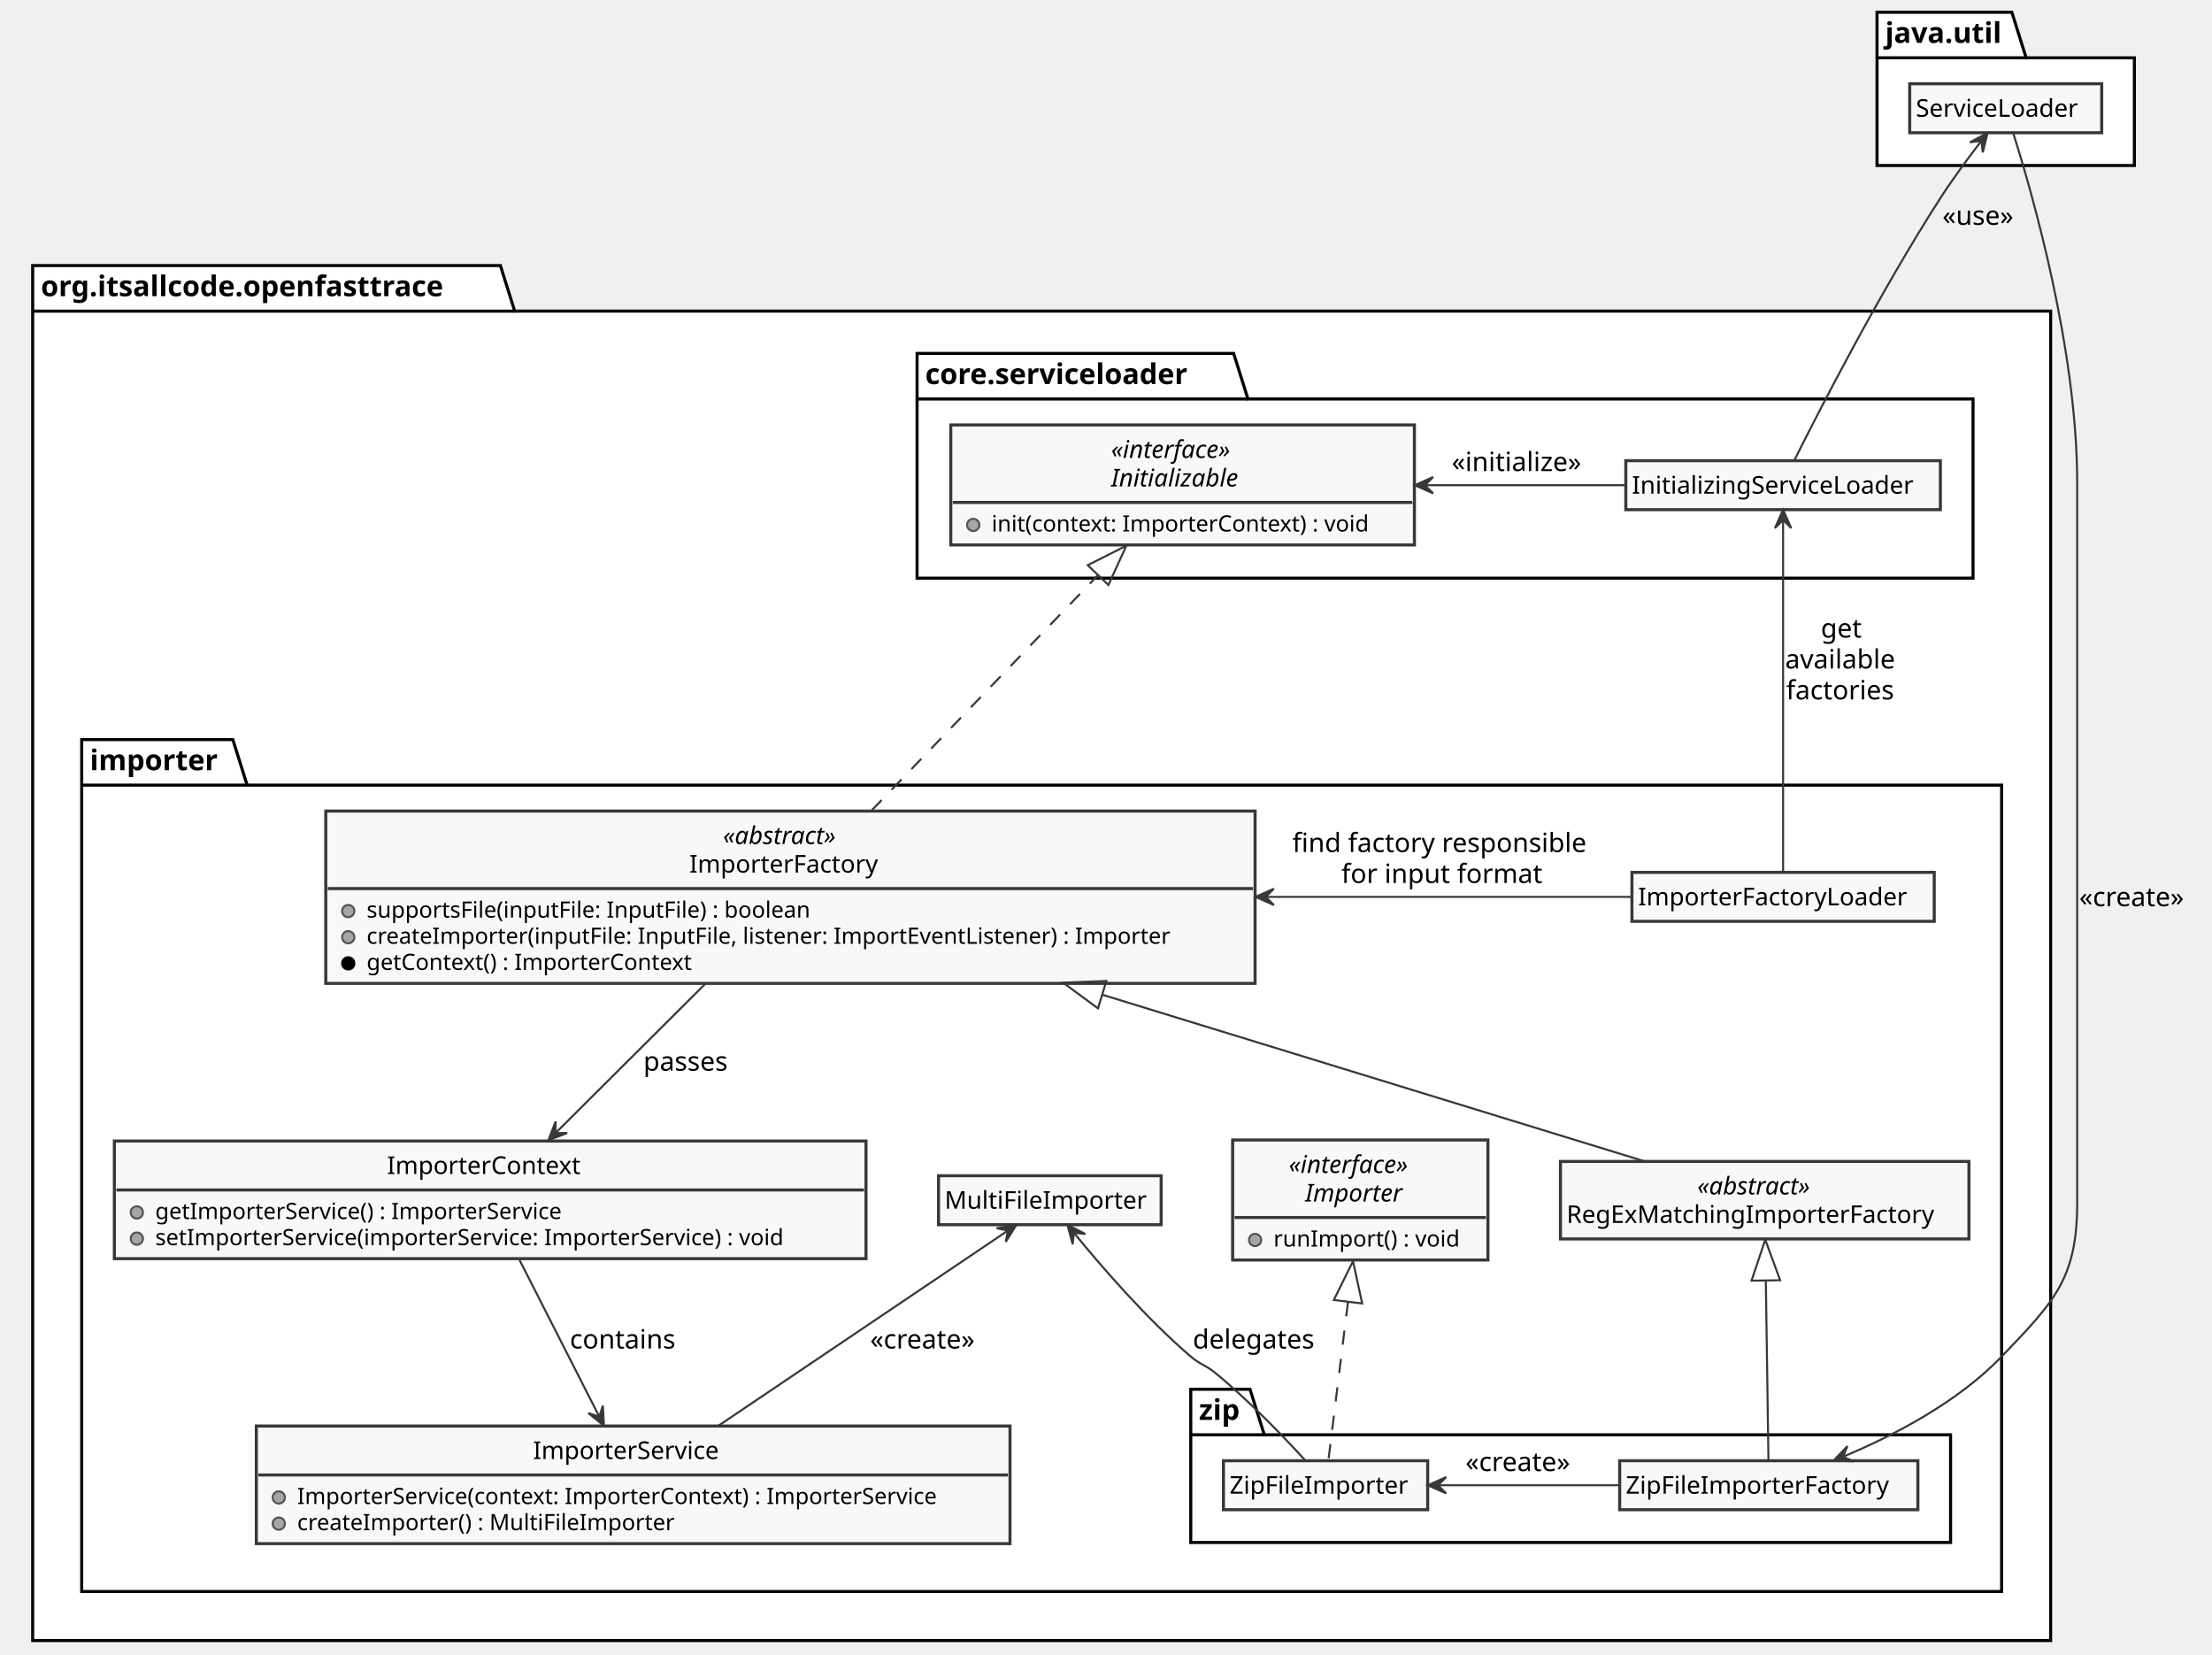
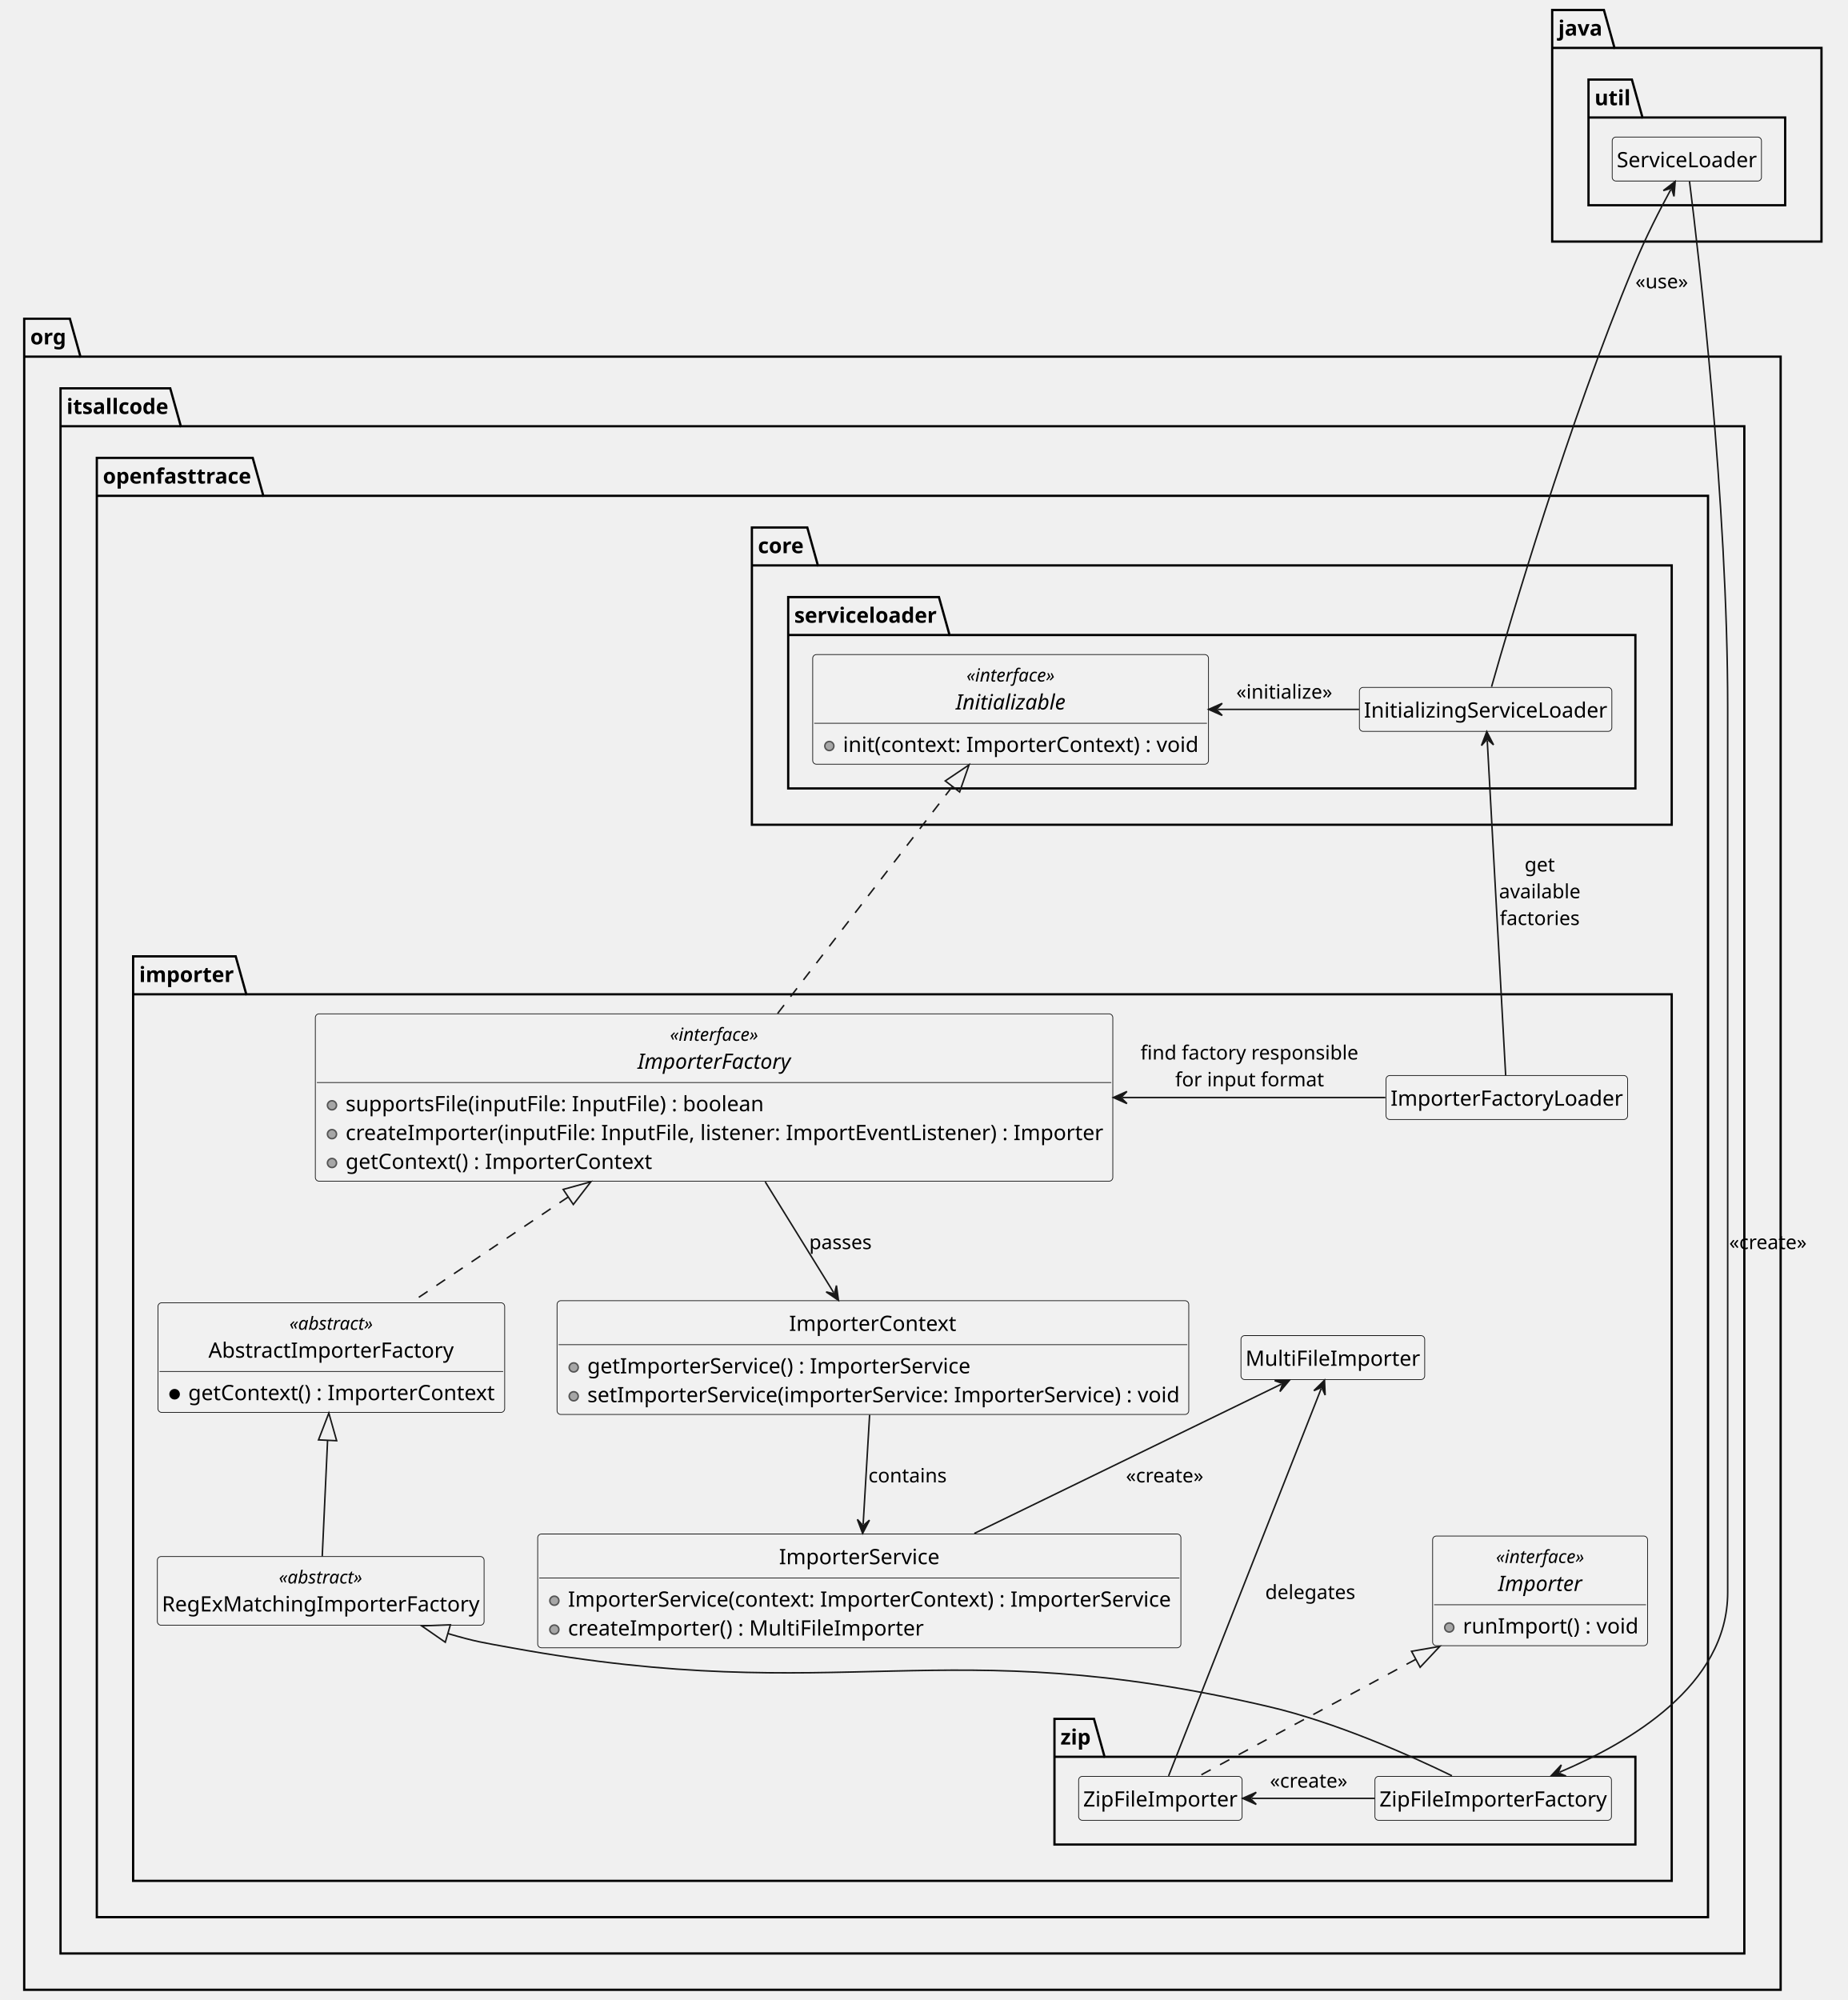
- <svg xmlns="http://www.w3.org/2000/svg" contentScriptType="application/ecmascript" contentStyleType="text/css" height="810px" preserveAspectRatio="none" style="width:1083px;height:810px;" version="1.1" viewBox="0 0 1083 810" width="1083px" zoomAndPan="magnify">
+ <svg xmlns="http://www.w3.org/2000/svg" contentStyleType="text/css" data-diagram-type="CLASS" height="1322px" preserveAspectRatio="none" style="width:1221px;height:1322px;background:#FFFFFF;" version="1.1" viewBox="0 0 1221 1322" width="1221px" zoomAndPan="magnify">
  <defs />
  <g>
-     <polygon fill="#FFFFFF" points="919,6,985,6,992,28.297,1045,28.297,1045,81,919,81,919,6" style="stroke:#000000;stroke-width:1.5;" />
-     <line style="stroke:#000000;stroke-width:1.5;" x1="919" x2="992" y1="28.297" y2="28.297" />
-     <text fill="#000000" font-family="sans-serif" font-size="14" font-weight="bold" lengthAdjust="spacing" textLength="60" x="923" y="20.995">java.util</text>
-     <polygon fill="#FFFFFF" points="16,130,245,130,252,152.297,1004,152.297,1004,803,16,803,16,130" style="stroke:#000000;stroke-width:1.5;" />
-     <line style="stroke:#000000;stroke-width:1.5;" x1="16" x2="252" y1="152.297" y2="152.297" />
-     <text fill="#000000" font-family="sans-serif" font-size="14" font-weight="bold" lengthAdjust="spacing" textLength="223" x="20" y="144.995">org.itsallcode.openfasttrace</text>
-     <polygon fill="#FFFFFF" points="40,362,114,362,121,384.297,980,384.297,980,779,40,779,40,362" style="stroke:#000000;stroke-width:1.5;" />
-     <line style="stroke:#000000;stroke-width:1.5;" x1="40" x2="121" y1="384.297" y2="384.297" />
-     <text fill="#000000" font-family="sans-serif" font-size="14" font-weight="bold" lengthAdjust="spacing" textLength="68" x="44" y="376.995">importer</text>
-     <polygon fill="#FFFFFF" points="583,680,612,680,619,702.297,955,702.297,955,755,583,755,583,680" style="stroke:#000000;stroke-width:1.5;" />
-     <line style="stroke:#000000;stroke-width:1.5;" x1="583" x2="619" y1="702.297" y2="702.297" />
-     <text fill="#000000" font-family="sans-serif" font-size="14" font-weight="bold" lengthAdjust="spacing" textLength="23" x="587" y="694.995">zip</text>
-     <polygon fill="#FFFFFF" points="449,173,604,173,611,195.297,966,195.297,966,283,449,283,449,173" style="stroke:#000000;stroke-width:1.5;" />
-     <line style="stroke:#000000;stroke-width:1.5;" x1="449" x2="611" y1="195.297" y2="195.297" />
-     <text fill="#000000" font-family="sans-serif" font-size="14" font-weight="bold" lengthAdjust="spacing" textLength="149" x="453" y="187.995">core.serviceloader</text>
-     <rect codeLine="4" fill="#F8F8F8" height="23.969" id="ServiceLoader" style="stroke:#383838;stroke-width:1.5;" width="94" x="935" y="41" />
-     <text fill="#000000" font-family="sans-serif" font-size="12" lengthAdjust="spacing" textLength="88" x="938" y="57.139">ServiceLoader</text>
-     <rect codeLine="12" fill="#F8F8F8" height="23.969" id="ImporterFactoryLoader" style="stroke:#383838;stroke-width:1.5;" width="148" x="799" y="427" />
-     <text fill="#000000" font-family="sans-serif" font-size="12" lengthAdjust="spacing" textLength="142" x="802" y="443.139">ImporterFactoryLoader</text>
-     <rect codeLine="15" fill="#F8F8F8" height="23.969" id="MultiFileImporter" style="stroke:#383838;stroke-width:1.5;" width="109" x="459.5" y="575.5" />
-     <text fill="#000000" font-family="sans-serif" font-size="12" lengthAdjust="spacing" textLength="103" x="462.5" y="591.639">MultiFileImporter</text>
-     <rect codeLine="18" fill="#F8F8F8" height="58.742" id="Importer" style="stroke:#383838;stroke-width:1.5;" width="125" x="603.5" y="558" />
-     <text fill="#000000" font-family="sans-serif" font-size="12" font-style="italic" lengthAdjust="spacing" textLength="70" x="631" y="574.139">«interface»</text>
-     <text fill="#000000" font-family="sans-serif" font-size="12" font-style="italic" lengthAdjust="spacing" textLength="54" x="639" y="588.107">Importer</text>
-     <line style="stroke:#383838;stroke-width:1.5;" x1="604.5" x2="727.5" y1="595.938" y2="595.938" />
-     <ellipse cx="614.5" cy="606.938" fill="#A6A6A6" rx="3" ry="3" style="stroke:#545454;stroke-width:1.0;" />
-     <text fill="#000000" font-family="sans-serif" font-size="11" lengthAdjust="spacing" textLength="99" x="623.5" y="610.148">runImport() : void</text>
-     <rect codeLine="22" fill="#F8F8F8" height="84.352" id="ImporterFactory" style="stroke:#383838;stroke-width:1.5;" width="455" x="159.5" y="397" />
-     <text fill="#000000" font-family="sans-serif" font-size="12" font-style="italic" lengthAdjust="spacing" textLength="66" x="354" y="413.139">«abstract»</text>
-     <text fill="#000000" font-family="sans-serif" font-size="12" lengthAdjust="spacing" textLength="99" x="337.5" y="427.107">ImporterFactory</text>
-     <line style="stroke:#383838;stroke-width:1.5;" x1="160.5" x2="613.5" y1="434.938" y2="434.938" />
-     <ellipse cx="170.5" cy="445.938" fill="#A6A6A6" rx="3" ry="3" style="stroke:#545454;stroke-width:1.0;" />
-     <text fill="#000000" font-family="sans-serif" font-size="11" lengthAdjust="spacing" textLength="237" x="179.5" y="449.148">supportsFile(inputFile: InputFile) : boolean</text>
-     <ellipse cx="170.5" cy="458.742" fill="#A6A6A6" rx="3" ry="3" style="stroke:#545454;stroke-width:1.0;" />
-     <text fill="#000000" font-family="sans-serif" font-size="11" lengthAdjust="spacing" textLength="429" x="179.5" y="461.953">createImporter(inputFile: InputFile, listener: ImportEventListener) : Importer</text>
-     <ellipse cx="170.5" cy="471.547" fill="#000000" rx="3" ry="3" style="stroke:#000000;stroke-width:1.0;" />
-     <text fill="#000000" font-family="sans-serif" font-size="11" lengthAdjust="spacing" textLength="173" x="179.5" y="474.757">getContext() : ImporterContext</text>
-     <rect codeLine="28" fill="#F8F8F8" height="57.578" id="ImporterService" style="stroke:#383838;stroke-width:1.5;" width="369" x="125.5" y="698" />
-     <text fill="#000000" font-family="sans-serif" font-size="12" lengthAdjust="spacing" textLength="98" x="261" y="714.139">ImporterService</text>
-     <line style="stroke:#383838;stroke-width:1.5;" x1="126.5" x2="493.5" y1="721.969" y2="721.969" />
-     <ellipse cx="136.5" cy="732.969" fill="#A6A6A6" rx="3" ry="3" style="stroke:#545454;stroke-width:1.0;" />
-     <text fill="#000000" font-family="sans-serif" font-size="11" lengthAdjust="spacing" textLength="343" x="145.5" y="736.179">ImporterService(context: ImporterContext) : ImporterService</text>
-     <ellipse cx="136.5" cy="745.773" fill="#A6A6A6" rx="3" ry="3" style="stroke:#545454;stroke-width:1.0;" />
-     <text fill="#000000" font-family="sans-serif" font-size="11" lengthAdjust="spacing" textLength="199" x="145.5" y="748.984">createImporter() : MultiFileImporter</text>
-     <rect codeLine="33" fill="#F8F8F8" height="37.938" id="RegExMatchingImporterFactory" style="stroke:#383838;stroke-width:1.5;" width="200" x="764" y="568.5" />
-     <text fill="#000000" font-family="sans-serif" font-size="12" font-style="italic" lengthAdjust="spacing" textLength="66" x="831" y="584.639">«abstract»</text>
-     <text fill="#000000" font-family="sans-serif" font-size="12" lengthAdjust="spacing" textLength="194" x="767" y="598.607">RegExMatchingImporterFactory</text>
-     <rect codeLine="36" fill="#F8F8F8" height="57.578" id="ImporterContext" style="stroke:#383838;stroke-width:1.5;" width="368" x="56" y="558.5" />
-     <text fill="#000000" font-family="sans-serif" font-size="12" lengthAdjust="spacing" textLength="101" x="189.5" y="574.639">ImporterContext</text>
-     <line style="stroke:#383838;stroke-width:1.5;" x1="57" x2="423" y1="582.469" y2="582.469" />
-     <ellipse cx="67" cy="593.469" fill="#A6A6A6" rx="3" ry="3" style="stroke:#545454;stroke-width:1.0;" />
-     <text fill="#000000" font-family="sans-serif" font-size="11" lengthAdjust="spacing" textLength="220" x="76" y="596.679">getImporterService() : ImporterService</text>
-     <ellipse cx="67" cy="606.273" fill="#A6A6A6" rx="3" ry="3" style="stroke:#545454;stroke-width:1.0;" />
-     <text fill="#000000" font-family="sans-serif" font-size="11" lengthAdjust="spacing" textLength="342" x="76" y="609.484">setImporterService(importerService: ImporterService) : void</text>
-     <rect codeLine="42" fill="#F8F8F8" height="23.969" id="ZipFileImporter" style="stroke:#383838;stroke-width:1.5;" width="100" x="599" y="715" />
-     <text fill="#000000" font-family="sans-serif" font-size="12" lengthAdjust="spacing" textLength="94" x="602" y="731.139">ZipFileImporter</text>
-     <rect codeLine="45" fill="#F8F8F8" height="23.969" id="ZipFileImporterFactory" style="stroke:#383838;stroke-width:1.5;" width="146" x="793" y="715" />
-     <text fill="#000000" font-family="sans-serif" font-size="12" lengthAdjust="spacing" textLength="140" x="796" y="731.139">ZipFileImporterFactory</text>
-     <rect codeLine="62" fill="#F8F8F8" height="23.969" id="InitializingServiceLoader" style="stroke:#383838;stroke-width:1.5;" width="154" x="796" y="225.5" />
-     <text fill="#000000" font-family="sans-serif" font-size="12" lengthAdjust="spacing" textLength="148" x="799" y="241.639">InitializingServiceLoader</text>
-     <rect codeLine="65" fill="#F8F8F8" height="58.742" id="Initializable" style="stroke:#383838;stroke-width:1.5;" width="227" x="465.5" y="208" />
-     <text fill="#000000" font-family="sans-serif" font-size="12" font-style="italic" lengthAdjust="spacing" textLength="70" x="544" y="224.139">«interface»</text>
-     <text fill="#000000" font-family="sans-serif" font-size="12" font-style="italic" lengthAdjust="spacing" textLength="70" x="544" y="238.107">Initializable</text>
-     <line style="stroke:#383838;stroke-width:1.5;" x1="466.5" x2="691.5" y1="245.938" y2="245.938" />
-     <ellipse cx="476.5" cy="256.938" fill="#A6A6A6" rx="3" ry="3" style="stroke:#545454;stroke-width:1.0;" />
-     <text fill="#000000" font-family="sans-serif" font-size="11" lengthAdjust="spacing" textLength="201" x="485.5" y="260.148">init(context: ImporterContext) : void</text>
-     <path codeLine="48" d="M704.35,727 C731.21,727 763.85,727 792.74,727 " fill="none" id="ZipFileImporter-backto-ZipFileImporterFactory" style="stroke:#383838;stroke-width:1.0;" />
-     <polygon fill="#383838" points="699.06,727,708.06,731,704.06,727,708.06,723,699.06,727" style="stroke:#383838;stroke-width:1.0;" />
-     <text fill="#000000" font-family="sans-serif" font-size="13" lengthAdjust="spacing" textLength="57" x="717.5" y="720.067">«create»</text>
-     <path codeLine="51" d="M539.76,486.92 C630.09,514.66 739.34,548.21 805.17,568.43 " fill="none" id="ImporterFactory-backto-RegExMatchingImporterFactory" style="stroke:#383838;stroke-width:1.0;" />
-     <polygon fill="none" points="537.57,493.57,520.51,481,541.68,480.18,537.57,493.57" style="stroke:#383838;stroke-width:1.0;" />
-     <path codeLine="52" d="M864.56,627.19 C865,656.92 865.56,696.01 865.84,714.87 " fill="none" id="RegExMatchingImporterFactory-backto-ZipFileImporterFactory" style="stroke:#383838;stroke-width:1.0;" />
-     <polygon fill="none" points="857.56,626.86,864.27,606.76,871.56,626.65,857.56,626.86" style="stroke:#383838;stroke-width:1.0;" />
-     <path codeLine="53" d="M254.33,616.66 C265.66,638.9 281.48,669.98 293.36,693.32 " fill="none" id="ImporterContext-to-ImporterService" style="stroke:#383838;stroke-width:1.0;" />
-     <polygon fill="#383838" points="295.68,697.88,295.157,688.045,293.41,693.425,288.03,691.677,295.68,697.88" style="stroke:#383838;stroke-width:1.0;" />
-     <text fill="#000000" font-family="sans-serif" font-size="13" lengthAdjust="spacing" textLength="54" x="279" y="660.067">contains</text>
-     <path codeLine="54" d="M493.4,602.39 C460.33,624.68 394.74,668.88 351.63,697.94 " fill="none" id="MultiFileImporter-backto-ImporterService" style="stroke:#383838;stroke-width:1.0;" />
-     <polygon fill="#383838" points="497.65,599.52,487.947,601.207,493.496,602.303,492.4,607.853,497.65,599.52" style="stroke:#383838;stroke-width:1.0;" />
-     <text fill="#000000" font-family="sans-serif" font-size="13" lengthAdjust="spacing" textLength="57" x="426" y="660.067">«create»</text>
-     <path codeLine="55" d="M526.08,603.78 C539.15,619.79 561.07,645.19 583,664 C587.86,668.17 590.04,667.94 595,672 C611.41,685.45 628.4,703.18 638.83,714.59 " fill="none" id="MultiFileImporter-backto-ZipFileImporter" style="stroke:#383838;stroke-width:1.0;" />
-     <polygon fill="#383838" points="522.63,599.52,525.18,609.033,525.774,603.408,531.4,604.002,522.63,599.52" style="stroke:#383838;stroke-width:1.0;" />
-     <text fill="#000000" font-family="sans-serif" font-size="13" lengthAdjust="spacing" textLength="63" x="584" y="660.067">delegates</text>
-     <path codeLine="56" d="M659.96,637.36 C656.51,665.23 652.48,697.86 650.4,714.69 " fill="none" id="Importer-backto-ZipFileImporter" style="stroke:#383838;stroke-width:1.0;stroke-dasharray:7.0,7.0;" />
-     <polygon fill="none" points="653.04,636.31,662.44,617.32,666.93,638.03,653.04,636.31" style="stroke:#383838;stroke-width:1.0;" />
-     <path codeLine="57" d="M345.66,481.2 C322.38,504.4 293.74,532.94 272.15,554.46 " fill="none" id="ImporterFactory-to-ImporterContext" style="stroke:#383838;stroke-width:1.0;" />
-     <polygon fill="#383838" points="268.48,558.12,277.68,554.603,272.023,554.592,272.034,548.935,268.48,558.12" style="stroke:#383838;stroke-width:1.0;" />
-     <text fill="#000000" font-family="sans-serif" font-size="13" lengthAdjust="spacing" textLength="45" x="315" y="524.067">passes</text>
-     <path codeLine="68" d="M697.96,237.5 C731.01,237.5 766.03,237.5 795.99,237.5 " fill="none" id="Initializable-backto-InitializingServiceLoader" style="stroke:#383838;stroke-width:1.0;" />
-     <polygon fill="#383838" points="692.67,237.5,701.67,241.5,697.67,237.5,701.67,233.5,692.67,237.5" style="stroke:#383838;stroke-width:1.0;" />
-     <text fill="#000000" font-family="sans-serif" font-size="13" lengthAdjust="spacing" textLength="67" x="710.75" y="230.567">«initialize»</text>
-     <path codeLine="71" d="M426.81,396.64 C459.14,363.04 504.6,315.81 537.4,281.72 " fill="none" id="ImporterFactory-to-Initializable" style="stroke:#383838;stroke-width:1.0;stroke-dasharray:7.0,7.0;" />
-     <polygon fill="none" points="532.58,276.64,551.49,267.08,542.67,286.35,532.58,276.64" style="stroke:#383838;stroke-width:1.0;" />
-     <path codeLine="72" d="M873,254.87 C873,294.22 873,393.33 873,426.78 " fill="none" id="InitializingServiceLoader-backto-ImporterFactoryLoader" style="stroke:#383838;stroke-width:1.0;" />
-     <polygon fill="#383838" points="873,249.51,869,258.51,873,254.51,877,258.51,873,249.51" style="stroke:#383838;stroke-width:1.0;" />
-     <text fill="#000000" font-family="sans-serif" font-size="13" lengthAdjust="spacing" textLength="21" x="891.5" y="312.067">get</text>
-     <text fill="#000000" font-family="sans-serif" font-size="13" lengthAdjust="spacing" textLength="56" x="874" y="327.2">available</text>
-     <text fill="#000000" font-family="sans-serif" font-size="13" lengthAdjust="spacing" textLength="55" x="874.5" y="342.332">factories</text>
-     <path codeLine="73" d="M619.77,439 C684.67,439 750.54,439 798.83,439 " fill="none" id="ImporterFactory-backto-ImporterFactoryLoader" style="stroke:#383838;stroke-width:1.0;" />
-     <polygon fill="#383838" points="614.7,439,623.7,443,619.7,439,623.7,435,614.7,439" style="stroke:#383838;stroke-width:1.0;" />
-     <text fill="#000000" font-family="sans-serif" font-size="13" lengthAdjust="spacing" textLength="148" x="632.75" y="417.067">find factory responsible</text>
-     <text fill="#000000" font-family="sans-serif" font-size="13" lengthAdjust="spacing" textLength="100" x="656.75" y="432.2">for input format</text>
-     <path codeLine="76" d="M985.75,65.38 C994.77,93.87 1017,170.69 1017,236.5 C1017,236.5 1017,236.5 1017,588.5 C1017,625.87 1005.86,637.02 980,664 C958.44,686.49 926.91,702.78 902.47,712.99 " fill="none" id="ServiceLoader-to-ZipFileImporterFactory" style="stroke:#383838;stroke-width:1.0;" />
-     <polygon fill="#383838" points="897.68,714.96,907.524,715.269,902.311,713.073,904.506,707.86,897.68,714.96" style="stroke:#383838;stroke-width:1.0;" />
-     <text fill="#000000" font-family="sans-serif" font-size="13" lengthAdjust="spacing" textLength="57" x="1018" y="443.567">«create»</text>
-     <path codeLine="77" d="M969.85,69.26 C963.64,77.33 956.12,87.49 950,97 C920.35,143.05 890.5,201.32 878.5,225.35 " fill="none" id="ServiceLoader-backto-InitializingServiceLoader" style="stroke:#383838;stroke-width:1.0;" />
-     <polygon fill="#383838" points="973.15,65.02,964.464,69.662,970.077,68.965,970.775,74.578,973.15,65.02" style="stroke:#383838;stroke-width:1.0;" />
-     <text fill="#000000" font-family="sans-serif" font-size="13" lengthAdjust="spacing" textLength="39" x="951" y="110.067">«use»</text>
+     <g class="cluster" data-qualified-name="java" data-source-line="4" id="ent0004">
+       <polygon fill="none" points="1026,6.602,1060.182,6.602,1067.182,31.67,1204,31.67,1204,159.672,1026,159.672,1026,6.602" style="stroke:#000000;stroke-width:1.5;" />
+       <line style="stroke:#000000;stroke-width:1.5;" x1="1026" x2="1067.182" y1="31.67" y2="31.67" />
+       <text fill="#000000" font-family="sans-serif" font-size="14" font-weight="bold" lengthAdjust="spacing" textLength="28.182" x="1030" y="23.568">java</text>
+     </g>
+     <g class="cluster" data-qualified-name="java.util" data-source-line="3" id="ent0002">
+       <polygon fill="none" points="1050,52.602,1078.68,52.602,1085.68,77.67,1180,77.67,1180,135.672,1050,135.672,1050,52.602" style="stroke:#000000;stroke-width:1.5;" />
+       <line style="stroke:#000000;stroke-width:1.5;" x1="1050" x2="1085.68" y1="77.67" y2="77.67" />
+       <text fill="#000000" font-family="sans-serif" font-size="14" font-weight="bold" lengthAdjust="spacing" textLength="22.68" x="1054" y="69.568">util</text>
+     </g>
+     <g class="cluster" data-qualified-name="org" data-source-line="12" id="ent0008">
+       <polygon fill="none" points="16,210.672,46.174,210.672,53.174,235.74,1177,235.74,1177,1315.242,16,1315.242,16,210.672" style="stroke:#000000;stroke-width:1.5;" />
+       <line style="stroke:#000000;stroke-width:1.5;" x1="16" x2="53.174" y1="235.74" y2="235.74" />
+       <text fill="#000000" font-family="sans-serif" font-size="14" font-weight="bold" lengthAdjust="spacing" textLength="24.174" x="20" y="227.638">org</text>
+     </g>
+     <g class="cluster" data-qualified-name="org.itsallcode" data-source-line="12" id="ent0009">
+       <polygon fill="none" points="40,256.672,112.521,256.672,119.521,281.74,1153,281.74,1153,1291.242,40,1291.242,40,256.672" style="stroke:#000000;stroke-width:1.5;" />
+       <line style="stroke:#000000;stroke-width:1.5;" x1="40" x2="119.521" y1="281.74" y2="281.74" />
+       <text fill="#000000" font-family="sans-serif" font-size="14" font-weight="bold" lengthAdjust="spacing" textLength="66.521" x="44" y="273.638">itsallcode</text>
+     </g>
+     <g class="cluster" data-qualified-name="org.itsallcode.openfasttrace" data-source-line="8" id="ent0005">
+       <polygon fill="none" points="64,302.672,167.051,302.672,174.051,327.74,1129,327.74,1129,1267.242,64,1267.242,64,302.672" style="stroke:#000000;stroke-width:1.5;" />
+       <line style="stroke:#000000;stroke-width:1.5;" x1="64" x2="174.051" y1="327.74" y2="327.74" />
+       <text fill="#000000" font-family="sans-serif" font-size="14" font-weight="bold" lengthAdjust="spacing" textLength="97.051" x="68" y="319.638">openfasttrace</text>
+     </g>
+     <g class="cluster" data-qualified-name="org.itsallcode.openfasttrace.importer" data-source-line="10" id="ent0006">
+       <polygon fill="none" points="88,632.152,155.796,632.152,162.796,657.22,1105,657.22,1105,1243.242,88,1243.242,88,632.152" style="stroke:#000000;stroke-width:1.5;" />
+       <line style="stroke:#000000;stroke-width:1.5;" x1="88" x2="162.796" y1="657.22" y2="657.22" />
+       <text fill="#000000" font-family="sans-serif" font-size="14" font-weight="bold" lengthAdjust="spacing" textLength="61.796" x="92" y="649.118">importer</text>
+     </g>
+     <g class="cluster" data-qualified-name="org.itsallcode.openfasttrace.importer.zip" data-source-line="45" id="ent0017">
+       <polygon fill="none" points="697,1136.172,723.114,1136.172,730.114,1161.24,1081,1161.24,1081,1219.242,697,1219.242,697,1136.172" style="stroke:#000000;stroke-width:1.5;" />
+       <line style="stroke:#000000;stroke-width:1.5;" x1="697" x2="730.114" y1="1161.24" y2="1161.24" />
+       <text fill="#000000" font-family="sans-serif" font-size="14" font-weight="bold" lengthAdjust="spacing" textLength="20.114" x="701" y="1153.138">zip</text>
+     </g>
+     <g class="cluster" data-qualified-name="org.itsallcode.openfasttrace.core" data-source-line="67" id="ent0038">
+       <polygon fill="none" points="497,348.672,533.618,348.672,540.618,373.74,1105,373.74,1105,545.152,497,545.152,497,348.672" style="stroke:#000000;stroke-width:1.5;" />
+       <line style="stroke:#000000;stroke-width:1.5;" x1="497" x2="540.618" y1="373.74" y2="373.74" />
+       <text fill="#000000" font-family="sans-serif" font-size="14" font-weight="bold" lengthAdjust="spacing" textLength="30.618" x="501" y="365.638">core</text>
+     </g>
+     <g class="cluster" data-qualified-name="org.itsallcode.openfasttrace.core.serviceloader" data-source-line="66" id="ent0036">
+       <polygon fill="none" points="521,394.672,620.635,394.672,627.635,419.74,1081,419.74,1081,521.152,521,521.152,521,394.672" style="stroke:#000000;stroke-width:1.5;" />
+       <line style="stroke:#000000;stroke-width:1.5;" x1="521" x2="627.635" y1="419.74" y2="419.74" />
+       <text fill="#000000" font-family="sans-serif" font-size="14" font-weight="bold" lengthAdjust="spacing" textLength="93.635" x="525" y="411.638">serviceloader</text>
+     </g>
+     <g class="entity" data-qualified-name="java.util.ServiceLoader" data-source-line="4" id="ent0003">
+       <rect fill="#F1F1F1" height="29.068" rx="2.5" ry="2.5" style="stroke:#181818;stroke-width:0.5;" width="98.652" x="1065.67" y="90.602" />
+       <text fill="#000000" font-family="sans-serif" font-size="14" lengthAdjust="spacing" textLength="92.652" x="1068.67" y="110.568">ServiceLoader</text>
+     </g>
+     <g class="entity" data-qualified-name="org.itsallcode.openfasttrace.importer.ImporterFactoryLoader" data-source-line="12" id="ent0007">
+       <rect fill="#F1F1F1" height="29.068" rx="2.5" ry="2.5" style="stroke:#181818;stroke-width:0.5;" width="159.663" x="916.17" y="710.922" />
+       <text fill="#000000" font-family="sans-serif" font-size="14" lengthAdjust="spacing" textLength="153.663" x="919.17" y="730.888">ImporterFactoryLoader</text>
+     </g>
+     <g class="entity" data-qualified-name="org.itsallcode.openfasttrace.importer.MultiFileImporter" data-source-line="15" id="ent0010">
+       <rect fill="#F1F1F1" height="29.068" rx="2.5" ry="2.5" style="stroke:#181818;stroke-width:0.5;" width="121.444" x="820.28" y="882.832" />
+       <text fill="#000000" font-family="sans-serif" font-size="14" lengthAdjust="spacing" textLength="115.444" x="823.28" y="902.798">MultiFileImporter</text>
+     </g>
+     <g class="entity" data-qualified-name="org.itsallcode.openfasttrace.importer.Importer" data-source-line="18" id="ent0011">
+       <rect fill="#F1F1F1" height="72.48" rx="2.5" ry="2.5" style="stroke:#181818;stroke-width:0.5;" width="142.074" x="946.96" y="1015.332" />
+       <text fill="#000000" font-family="sans-serif" font-size="12" font-style="italic" lengthAdjust="spacing" textLength="58.296" x="988.849" y="1033.16">«interface»</text>
+       <text fill="#000000" font-family="sans-serif" font-size="14" font-style="italic" lengthAdjust="spacing" textLength="55.552" x="990.221" y="1051.642">Importer</text>
+       <line style="stroke:#181818;stroke-width:0.5;" x1="947.96" x2="1088.034" y1="1060.744" y2="1060.744" />
+       <g data-visibility-modifier="PUBLIC_METHOD">
+         <ellipse cx="957.96" cy="1075.778" fill="#A6A6A6" rx="3" ry="3" style="stroke:#545454;stroke-width:1;" />
+       </g>
+       <text fill="#000000" font-family="sans-serif" font-size="14" lengthAdjust="spacing" textLength="116.074" x="966.96" y="1079.71">runImport() : void</text>
+     </g>
+     <g class="entity" data-qualified-name="org.itsallcode.openfasttrace.importer.ImporterFactory" data-source-line="22" id="ent0012">
+       <rect fill="#F1F1F1" height="110.616" rx="2.5" ry="2.5" style="stroke:#181818;stroke-width:0.5;" width="527.128" x="208.44" y="670.152" />
+       <text fill="#000000" font-family="sans-serif" font-size="12" font-style="italic" lengthAdjust="spacing" textLength="58.296" x="442.856" y="687.98">«interface»</text>
+       <text fill="#000000" font-family="sans-serif" font-size="14" font-style="italic" lengthAdjust="spacing" textLength="101.164" x="421.422" y="706.462">ImporterFactory</text>
+       <line style="stroke:#181818;stroke-width:0.5;" x1="209.44" x2="734.568" y1="715.564" y2="715.564" />
+       <g data-visibility-modifier="PUBLIC_METHOD">
+         <ellipse cx="219.44" cy="730.598" fill="#A6A6A6" rx="3" ry="3" style="stroke:#545454;stroke-width:1;" />
+       </g>
+       <text fill="#000000" font-family="sans-serif" font-size="14" lengthAdjust="spacing" textLength="276.429" x="228.44" y="734.53">supportsFile(inputFile: InputFile) : boolean</text>
+       <g data-visibility-modifier="PUBLIC_METHOD">
+         <ellipse cx="219.44" cy="749.666" fill="#A6A6A6" rx="3" ry="3" style="stroke:#545454;stroke-width:1;" />
+       </g>
+       <text fill="#000000" font-family="sans-serif" font-size="14" lengthAdjust="spacing" textLength="501.128" x="228.44" y="753.598">createImporter(inputFile: InputFile, listener: ImportEventListener) : Importer</text>
+       <g data-visibility-modifier="PUBLIC_METHOD">
+         <ellipse cx="219.44" cy="768.734" fill="#A6A6A6" rx="3" ry="3" style="stroke:#545454;stroke-width:1;" />
+       </g>
+       <text fill="#000000" font-family="sans-serif" font-size="14" lengthAdjust="spacing" textLength="203.181" x="228.44" y="772.666">getContext() : ImporterContext</text>
+     </g>
+     <g class="entity" data-qualified-name="org.itsallcode.openfasttrace.importer.AbstractImporterFactory" data-source-line="28" id="ent0013">
+       <rect fill="#F1F1F1" height="72.48" rx="2.5" ry="2.5" style="stroke:#181818;stroke-width:0.5;" width="229.181" x="104.41" y="861.132" />
+       <text fill="#000000" font-family="sans-serif" font-size="12" font-style="italic" lengthAdjust="spacing" textLength="55.392" x="191.304" y="878.96">«abstract»</text>
+       <text fill="#000000" font-family="sans-serif" font-size="14" lengthAdjust="spacing" textLength="162.441" x="137.78" y="897.442">AbstractImporterFactory</text>
+       <line style="stroke:#181818;stroke-width:0.5;" x1="105.41" x2="332.591" y1="906.544" y2="906.544" />
+       <g data-visibility-modifier="IE_MANDATORY">
+         <ellipse cx="115.41" cy="921.578" fill="#000000" rx="3" ry="3" style="stroke:#000000;stroke-width:1;" />
+       </g>
+       <text fill="#000000" font-family="sans-serif" font-size="14" lengthAdjust="spacing" textLength="203.181" x="124.41" y="925.51">getContext() : ImporterContext</text>
+     </g>
+     <g class="entity" data-qualified-name="org.itsallcode.openfasttrace.importer.ImporterService" data-source-line="32" id="ent0014">
+       <rect fill="#F1F1F1" height="75.204" rx="2.5" ry="2.5" style="stroke:#181818;stroke-width:0.5;" width="425.153" x="355.42" y="1013.972" />
+       <text fill="#000000" font-family="sans-serif" font-size="14" lengthAdjust="spacing" textLength="106.134" x="514.929" y="1033.938">ImporterService</text>
+       <line style="stroke:#181818;stroke-width:0.5;" x1="356.42" x2="779.573" y1="1043.04" y2="1043.04" />
+       <g data-visibility-modifier="PUBLIC_METHOD">
+         <ellipse cx="366.42" cy="1058.074" fill="#A6A6A6" rx="3" ry="3" style="stroke:#545454;stroke-width:1;" />
+       </g>
+       <text fill="#000000" font-family="sans-serif" font-size="14" lengthAdjust="spacing" textLength="399.153" x="375.42" y="1062.006">ImporterService(context: ImporterContext) : ImporterService</text>
+       <g data-visibility-modifier="PUBLIC_METHOD">
+         <ellipse cx="366.42" cy="1077.142" fill="#A6A6A6" rx="3" ry="3" style="stroke:#545454;stroke-width:1;" />
+       </g>
+       <text fill="#000000" font-family="sans-serif" font-size="14" lengthAdjust="spacing" textLength="235.507" x="375.42" y="1081.074">createImporter() : MultiFileImporter</text>
+     </g>
+     <g class="entity" data-qualified-name="org.itsallcode.openfasttrace.importer.RegExMatchingImporterFactory" data-source-line="37" id="ent0015">
+       <rect fill="#F1F1F1" height="45.412" rx="2.5" ry="2.5" style="stroke:#181818;stroke-width:0.5;" width="215.971" x="104.01" y="1028.862" />
+       <text fill="#000000" font-family="sans-serif" font-size="12" font-style="italic" lengthAdjust="spacing" textLength="55.392" x="184.299" y="1046.69">«abstract»</text>
+       <text fill="#000000" font-family="sans-serif" font-size="14" lengthAdjust="spacing" textLength="209.971" x="107.01" y="1065.172">RegExMatchingImporterFactory</text>
+     </g>
+     <g class="entity" data-qualified-name="org.itsallcode.openfasttrace.importer.ImporterContext" data-source-line="40" id="ent0016">
+       <rect fill="#F1F1F1" height="75.204" rx="2.5" ry="2.5" style="stroke:#181818;stroke-width:0.5;" width="417.551" x="368.22" y="859.762" />
+       <text fill="#000000" font-family="sans-serif" font-size="14" lengthAdjust="spacing" textLength="110.81" x="521.591" y="879.728">ImporterContext</text>
+       <line style="stroke:#181818;stroke-width:0.5;" x1="369.22" x2="784.771" y1="888.83" y2="888.83" />
+       <g data-visibility-modifier="PUBLIC_METHOD">
+         <ellipse cx="379.22" cy="903.864" fill="#A6A6A6" rx="3" ry="3" style="stroke:#545454;stroke-width:1;" />
+       </g>
+       <text fill="#000000" font-family="sans-serif" font-size="14" lengthAdjust="spacing" textLength="253.259" x="388.22" y="907.796">getImporterService() : ImporterService</text>
+       <g data-visibility-modifier="PUBLIC_METHOD">
+         <ellipse cx="379.22" cy="922.932" fill="#A6A6A6" rx="3" ry="3" style="stroke:#545454;stroke-width:1;" />
+       </g>
+       <text fill="#000000" font-family="sans-serif" font-size="14" lengthAdjust="spacing" textLength="391.551" x="388.22" y="926.864">setImporterService(importerService: ImporterService) : void</text>
+     </g>
+     <g class="entity" data-qualified-name="org.itsallcode.openfasttrace.importer.zip.ZipFileImporter" data-source-line="46" id="ent0018">
+       <rect fill="#F1F1F1" height="29.068" rx="2.5" ry="2.5" style="stroke:#181818;stroke-width:0.5;" width="108.046" x="712.98" y="1174.172" />
+       <text fill="#000000" font-family="sans-serif" font-size="14" lengthAdjust="spacing" textLength="102.046" x="715.98" y="1194.138">ZipFileImporter</text>
+     </g>
+     <g class="entity" data-qualified-name="org.itsallcode.openfasttrace.importer.zip.ZipFileImporterFactory" data-source-line="49" id="ent0019">
+       <rect fill="#F1F1F1" height="29.068" rx="2.5" ry="2.5" style="stroke:#181818;stroke-width:0.5;" width="156.332" x="908.83" y="1174.172" />
+       <text fill="#000000" font-family="sans-serif" font-size="14" lengthAdjust="spacing" textLength="150.332" x="911.83" y="1194.138">ZipFileImporterFactory</text>
+     </g>
+     <g class="entity" data-qualified-name="org.itsallcode.openfasttrace.core.serviceloader.InitializingServiceLoader" data-source-line="67" id="ent0037">
+       <rect fill="#F1F1F1" height="29.068" rx="2.5" ry="2.5" style="stroke:#181818;stroke-width:0.5;" width="166.859" x="898.57" y="454.372" />
+       <text fill="#000000" font-family="sans-serif" font-size="14" lengthAdjust="spacing" textLength="160.859" x="901.57" y="474.338">InitializingServiceLoader</text>
+     </g>
+     <g class="entity" data-qualified-name="org.itsallcode.openfasttrace.core.serviceloader.Initializable" data-source-line="70" id="ent0039">
+       <rect fill="#F1F1F1" height="72.48" rx="2.5" ry="2.5" style="stroke:#181818;stroke-width:0.5;" width="261.619" x="537.19" y="432.672" />
+       <text fill="#000000" font-family="sans-serif" font-size="12" font-style="italic" lengthAdjust="spacing" textLength="58.296" x="638.851" y="450.5">«interface»</text>
+       <text fill="#000000" font-family="sans-serif" font-size="14" font-style="italic" lengthAdjust="spacing" textLength="72.576" x="631.712" y="468.982">Initializable</text>
+       <line style="stroke:#181818;stroke-width:0.5;" x1="538.19" x2="797.809" y1="478.084" y2="478.084" />
+       <g data-visibility-modifier="PUBLIC_METHOD">
+         <ellipse cx="548.19" cy="493.118" fill="#A6A6A6" rx="3" ry="3" style="stroke:#545454;stroke-width:1;" />
+       </g>
+       <text fill="#000000" font-family="sans-serif" font-size="14" lengthAdjust="spacing" textLength="235.619" x="557.19" y="497.05">init(context: ImporterContext) : void</text>
+     </g>
+     <g class="link" data-entity-1="ent0018" data-entity-2="ent0019" data-link-type="dependency" data-source-line="52" id="lnk21">
+       <path codeLine="52" d="M827.38,1188.712 C853.72,1188.712 879.83,1188.712 908.75,1188.712" fill="none" id="ZipFileImporter-backto-ZipFileImporterFactory" style="stroke:#181818;stroke-width:1;" />
+       <polygon fill="#181818" points="821.38,1188.712,830.38,1192.712,826.38,1188.712,830.38,1184.712,821.38,1188.712" style="stroke:#181818;stroke-width:1;" />
+       <text fill="#000000" font-family="sans-serif" font-size="13" lengthAdjust="spacing" textLength="51.493" x="839.43" y="1181.609">«create»</text>
+     </g>
+     <g class="link" data-entity-1="ent0012" data-entity-2="ent0013" data-link-type="extension" data-source-line="55" id="lnk23">
+       <path codeLine="55" d="M375.618,791.188 C336.757,817.288 306.32,837.732 271.99,860.782" fill="none" id="ImporterFactory-backto-AbstractImporterFactory" style="stroke:#181818;stroke-width:1;stroke-dasharray:7,7;" />
+       <polygon fill="none" points="390.56,781.152,372.272,786.207,378.963,796.169,390.56,781.152" style="stroke:#181818;stroke-width:1;" />
+     </g>
+     <g class="link" data-entity-1="ent0013" data-entity-2="ent0015" data-link-type="extension" data-source-line="56" id="lnk25">
+       <path codeLine="56" d="M216.533,952.033 C215.183,981.383 214.14,1004.042 213,1028.752" fill="none" id="AbstractImporterFactory-backto-RegExMatchingImporterFactory" style="stroke:#181818;stroke-width:1;" />
+       <polygon fill="none" points="217.36,934.052,210.539,951.757,222.527,952.309,217.36,934.052" style="stroke:#181818;stroke-width:1;" />
+     </g>
+     <g class="link" data-entity-1="ent0015" data-entity-2="ent0019" data-link-type="extension" data-source-line="57" id="lnk27">
+       <path codeLine="57" d="M296.018,1079.768 C314.988,1085.308 318.5,1085.622 338,1089.172 C557.72,1129.202 621.54,1077.242 839,1128.172 C882.82,1138.442 930.64,1159.662 959.73,1173.792" fill="none" id="RegExMatchingImporterFactory-backto-ZipFileImporterFactory" style="stroke:#181818;stroke-width:1;" />
+       <polygon fill="none" points="278.74,1074.722,294.336,1085.527,297.7,1074.008,278.74,1074.722" style="stroke:#181818;stroke-width:1;" />
+     </g>
+     <g class="link" data-entity-1="ent0016" data-entity-2="ent0014" data-link-type="dependency" data-source-line="58" id="lnk28">
+       <path codeLine="58" d="M574.82,935.212 C573.42,958.962 571.955,983.763 570.545,1007.553" fill="none" id="ImporterContext-to-ImporterService" style="stroke:#181818;stroke-width:1;" />
+       <polygon fill="#181818" points="570.19,1013.542,574.716,1004.794,570.486,1008.551,566.73,1004.321,570.19,1013.542" style="stroke:#181818;stroke-width:1;" />
+       <text fill="#000000" font-family="sans-serif" font-size="13" lengthAdjust="spacing" textLength="51.74" x="574.04" y="979.869">contains</text>
+     </g>
+     <g class="link" data-entity-1="ent0010" data-entity-2="ent0014" data-link-type="dependency" data-source-line="59" id="lnk30">
+       <path codeLine="59" d="M846.994,914.906 C800.214,937.656 711.22,980.922 644.03,1013.602" fill="none" id="MultiFileImporter-backto-ImporterService" style="stroke:#181818;stroke-width:1;" />
+       <polygon fill="#181818" points="852.39,912.282,842.547,912.621,847.894,914.469,846.046,919.815,852.39,912.282" style="stroke:#181818;stroke-width:1;" />
+       <text fill="#000000" font-family="sans-serif" font-size="13" lengthAdjust="spacing" textLength="51.493" x="744.24" y="979.869">«create»</text>
+     </g>
+     <g class="link" data-entity-1="ent0010" data-entity-2="ent0018" data-link-type="dependency" data-source-line="60" id="lnk32">
+       <path codeLine="60" d="M873.301,917.904 C854.001,966.894 791.66,1125.122 772.44,1173.892" fill="none" id="MultiFileImporter-backto-ZipFileImporter" style="stroke:#181818;stroke-width:1;" />
+       <polygon fill="#181818" points="875.5,912.322,868.48,919.229,873.667,916.974,875.923,922.162,875.5,912.322" style="stroke:#181818;stroke-width:1;" />
+       <text fill="#000000" font-family="sans-serif" font-size="13" lengthAdjust="spacing" textLength="59.553" x="836.33" y="1056.969">delegates</text>
+     </g>
+     <g class="link" data-entity-1="ent0011" data-entity-2="ent0018" data-link-type="extension" data-source-line="61" id="lnk34">
+       <path codeLine="61" d="M935.872,1096.787 C883.882,1124.787 830.13,1153.722 792.97,1173.722" fill="none" id="Importer-backto-ZipFileImporter" style="stroke:#181818;stroke-width:1;stroke-dasharray:7,7;" />
+       <polygon fill="none" points="951.72,1088.252,933.027,1091.505,938.717,1102.07,951.72,1088.252" style="stroke:#181818;stroke-width:1;" />
+     </g>
+     <g class="link" data-entity-1="ent0012" data-entity-2="ent0016" data-link-type="dependency" data-source-line="62" id="lnk35">
+       <path codeLine="62" d="M505.8,781.152 C521.63,806.762 536.905,831.498 551.055,854.388" fill="none" id="ImporterFactory-to-ImporterContext" style="stroke:#181818;stroke-width:1;" />
+       <polygon fill="#181818" points="554.21,859.492,552.88,849.733,551.581,855.239,546.075,853.94,554.21,859.492" style="stroke:#181818;stroke-width:1;" />
+       <text fill="#000000" font-family="sans-serif" font-size="13" lengthAdjust="spacing" textLength="41.301" x="534.9" y="825.659">passes</text>
+     </g>
+     <g class="link" data-entity-1="ent0039" data-entity-2="ent0037" data-link-type="dependency" data-source-line="73" id="lnk41">
+       <path codeLine="73" d="M804.89,468.912 C838.55,468.912 867.85,468.912 898.38,468.912" fill="none" id="Initializable-backto-InitializingServiceLoader" style="stroke:#181818;stroke-width:1;" />
+       <polygon fill="#181818" points="798.89,468.912,807.89,472.912,803.89,468.912,807.89,464.912,798.89,468.912" style="stroke:#181818;stroke-width:1;" />
+       <text fill="#000000" font-family="sans-serif" font-size="13" lengthAdjust="spacing" textLength="63.466" x="817.19" y="461.809">«initialize»</text>
+     </g>
+     <g class="link" data-entity-1="ent0012" data-entity-2="ent0039" data-link-type="extension" data-source-line="76" id="lnk42">
+       <path codeLine="76" d="M514.01,669.892 C552.27,620.202 596.689,562.524 629.559,519.834" fill="none" id="ImporterFactory-to-Initializable" style="stroke:#181818;stroke-width:1;stroke-dasharray:7,7;" />
+       <polygon fill="none" points="640.54,505.572,624.804,516.174,634.313,523.495,640.54,505.572" style="stroke:#181818;stroke-width:1;" />
+     </g>
+     <g class="link" data-entity-1="ent0037" data-entity-2="ent0007" data-link-type="dependency" data-source-line="77" id="lnk44">
+       <path codeLine="77" d="M983.079,489.583 C985.509,533.783 992.81,666.412 995.24,710.702" fill="none" id="InitializingServiceLoader-backto-ImporterFactoryLoader" style="stroke:#181818;stroke-width:1;" />
+       <polygon fill="#181818" points="982.75,483.592,979.25,492.798,983.024,488.584,987.238,492.359,982.75,483.592" style="stroke:#181818;stroke-width:1;" />
+       <text fill="#000000" font-family="sans-serif" font-size="13" lengthAdjust="spacing" textLength="20.02" x="1007.766" y="576.049">get</text>
+       <text fill="#000000" font-family="sans-serif" font-size="13" lengthAdjust="spacing" textLength="53.872" x="990.84" y="593.755">available</text>
+       <text fill="#000000" font-family="sans-serif" font-size="13" lengthAdjust="spacing" textLength="52.845" x="991.354" y="611.461">factories</text>
+     </g>
+     <g class="link" data-entity-1="ent0012" data-entity-2="ent0007" data-link-type="dependency" data-source-line="78" id="lnk46">
+       <path codeLine="78" d="M741.92,725.462 C807.48,725.462 866.88,725.462 915.7,725.462" fill="none" id="ImporterFactory-backto-ImporterFactoryLoader" style="stroke:#181818;stroke-width:1;" />
+       <polygon fill="#181818" points="735.92,725.462,744.92,729.462,740.92,725.462,744.92,721.462,735.92,725.462" style="stroke:#181818;stroke-width:1;" />
+       <text fill="#000000" font-family="sans-serif" font-size="13" lengthAdjust="spacing" textLength="144.261" x="753.87" y="700.359">find factory responsible</text>
+       <text fill="#000000" font-family="sans-serif" font-size="13" lengthAdjust="spacing" textLength="98.423" x="776.789" y="718.065">for input format</text>
+     </g>
+     <g class="link" data-entity-1="ent0003" data-entity-2="ent0019" data-link-type="dependency" data-source-line="81" id="lnk47">
+       <path codeLine="81" d="M1116.77,119.912 C1122.78,167.842 1142,331.872 1142,467.912 C1142,467.912 1142,467.912 1142,1052.572 C1142,1114.332 1076.735,1151.991 1030.834,1171.441" fill="none" id="ServiceLoader-to-ZipFileImporterFactory" style="stroke:#181818;stroke-width:1;" />
+       <polygon fill="#181818" points="1025.31,1173.782,1035.157,1173.954,1029.914,1171.831,1032.036,1166.588,1025.31,1173.782" style="stroke:#181818;stroke-width:1;" />
+       <text fill="#000000" font-family="sans-serif" font-size="13" lengthAdjust="spacing" textLength="51.493" x="1143" y="825.659">«create»</text>
+     </g>
+     <g class="link" data-entity-1="ent0003" data-entity-2="ent0037" data-link-type="dependency" data-source-line="82" id="lnk49">
+       <path codeLine="82" d="M1104.424,125.253 C1096.904,139.083 1088.27,155.832 1080,175.672 C1036.45,280.142 997.97,411.462 985.91,453.962" fill="none" id="ServiceLoader-backto-InitializingServiceLoader" style="stroke:#181818;stroke-width:1;" />
+       <polygon fill="#181818" points="1107.29,119.982,1099.477,125.978,1104.901,124.375,1106.505,129.799,1107.29,119.982" style="stroke:#181818;stroke-width:1;" />
+       <text fill="#000000" font-family="sans-serif" font-size="13" lengthAdjust="spacing" textLength="34.827" x="1081" y="190.569">«use»</text>
+     </g>
  </g>
</svg>
